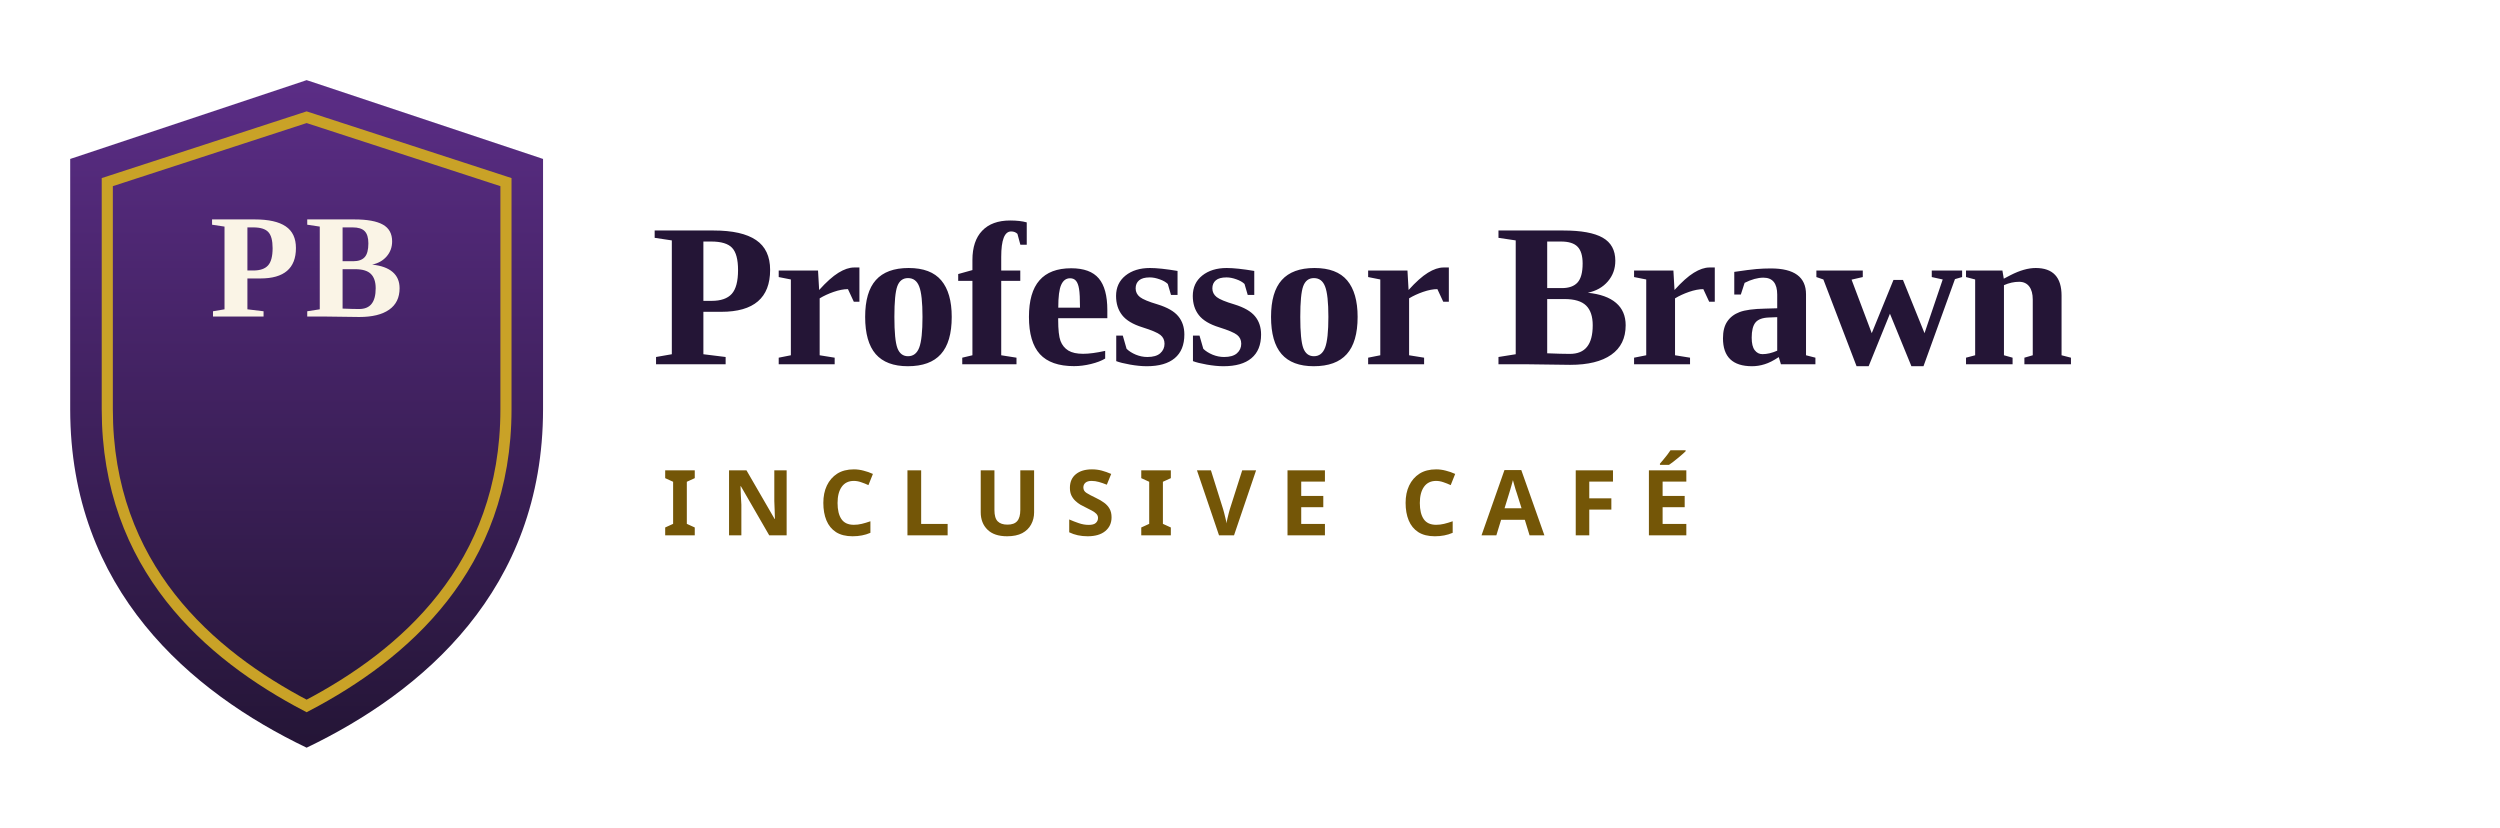
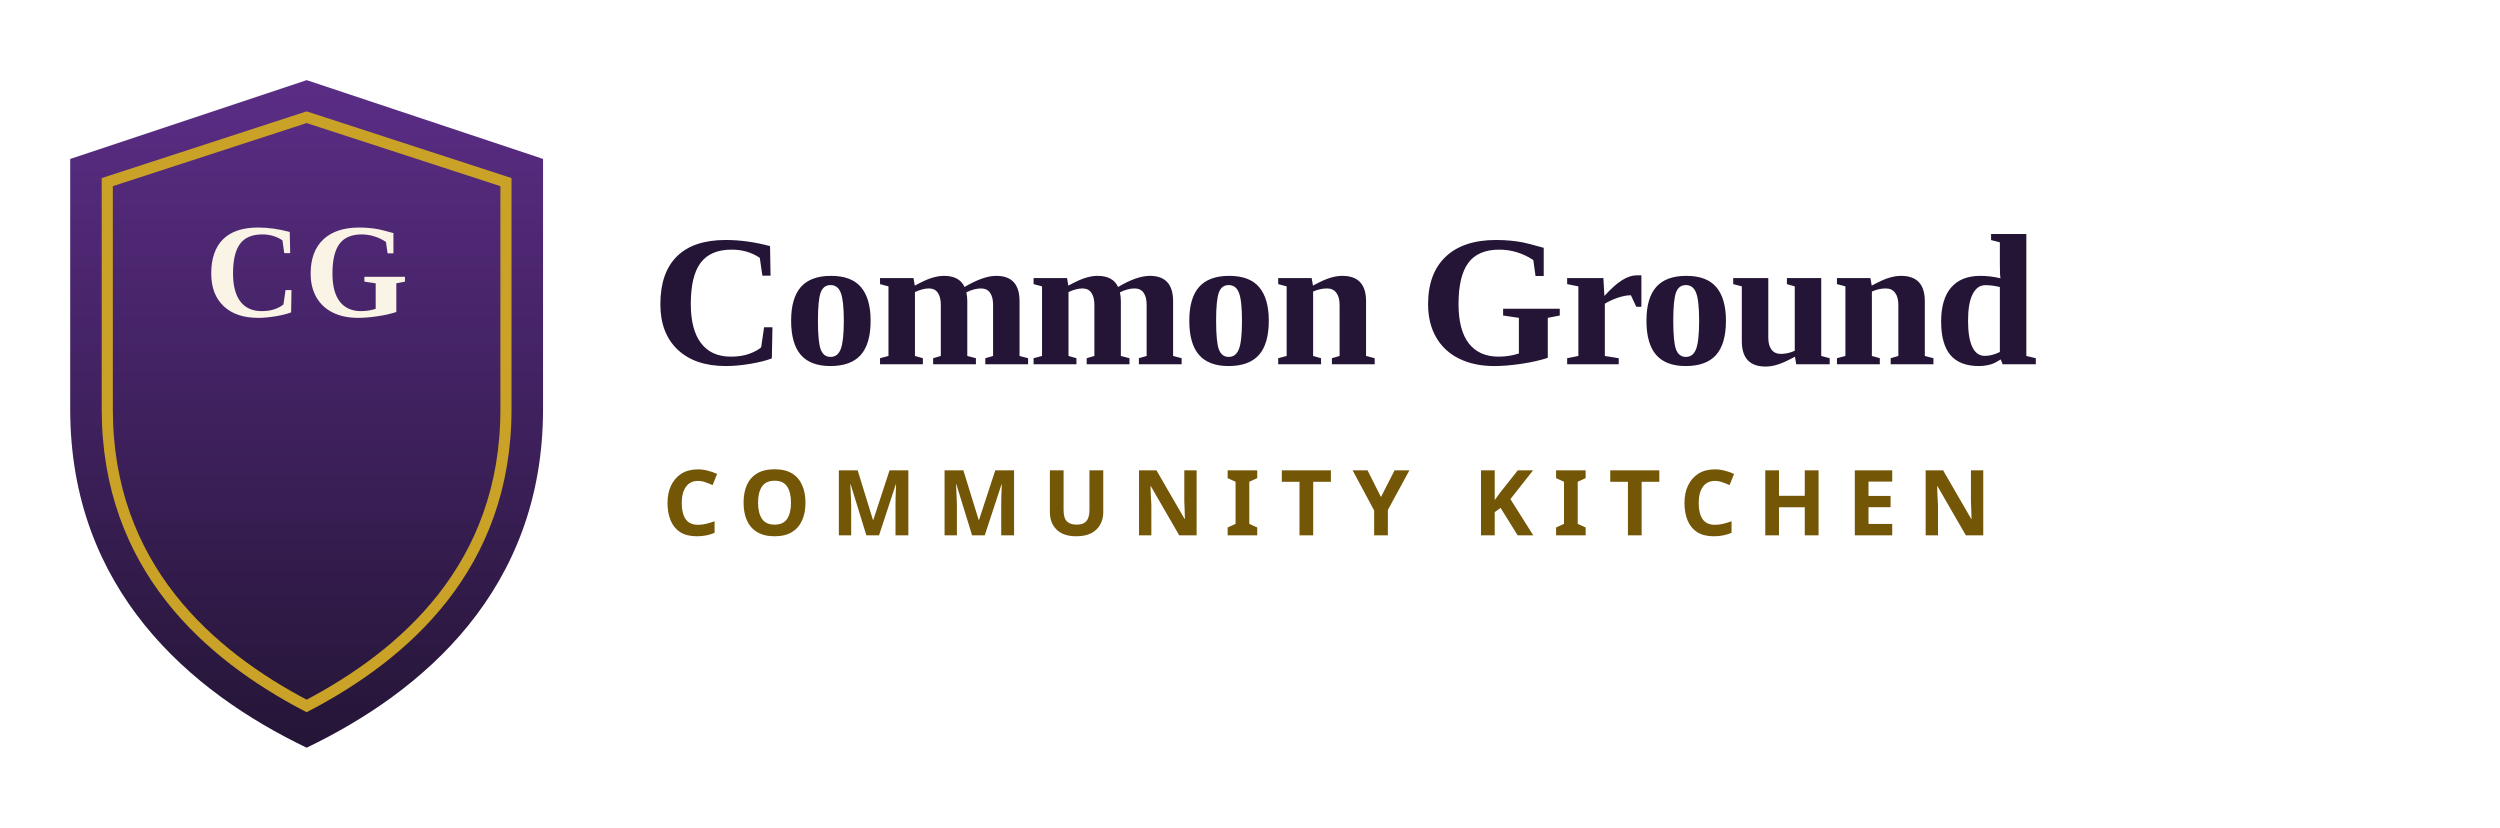
- <svg xmlns="http://www.w3.org/2000/svg" viewBox="0 0 453 150" role="img" aria-label="Professor Brawn Inclusive Cafe">
+ <svg xmlns="http://www.w3.org/2000/svg" viewBox="0 0 453 150" role="img" aria-label="Common Ground Cafe">
  <defs>
-     <linearGradient id="pbPlum2" x1="0" y1="0" x2="0" y2="1">
+     <linearGradient id="cgPlum2" x1="0" y1="0" x2="0" y2="1">
      <stop offset="0" stop-color="#5b2d86" />
      <stop offset="1" stop-color="#241536" />
    </linearGradient>
  </defs>
  <g transform="translate(6,12) scale(0.84)">
-     <path d="M59 3 L110 20 v54c0 39-26 61-51 73C34 135 8 113 8 74V20z" fill="url(#pbPlum2)" />
+     <path d="M59 3 L110 20 v54c0 39-26 61-51 73C34 135 8 113 8 74V20z" fill="url(#cgPlum2)" />
    <path d="M59 11 L102 25 v49c0 34-22 53-43 64-21-11-43-30-43-64V25z" fill="none" stroke="#c9a227" stroke-width="2.4" />
-     <text x="59" y="54" text-anchor="middle" font-family="Georgia, 'Times New Roman', serif" font-size="32" font-weight="700" fill="#faf4e6" letter-spacing="1">PB</text>
+     <text x="59" y="54" text-anchor="middle" font-family="Georgia, 'Times New Roman', serif" font-size="29" font-weight="700" fill="#faf4e6" letter-spacing="0.5">CG</text>
  </g>
-   <text x="118" y="66" font-family="Georgia, 'Times New Roman', serif" font-size="37" font-weight="700" fill="#241536" letter-spacing="-0.5">Professor Brawn</text>
-   <text x="120" y="97" font-family="system-ui, 'Segoe UI', sans-serif" font-size="16.5" font-weight="600" fill="#745607" letter-spacing="4.2">INCLUSIVE CAFÉ</text>
+   <text x="118" y="66" font-family="Georgia, 'Times New Roman', serif" font-size="34" font-weight="700" fill="#241536" letter-spacing="-0.5">Common Ground</text>
+   <text x="120" y="97" font-family="system-ui, 'Segoe UI', sans-serif" font-size="16.5" font-weight="600" fill="#745607" letter-spacing="3.6">COMMUNITY KITCHEN</text>
</svg>
